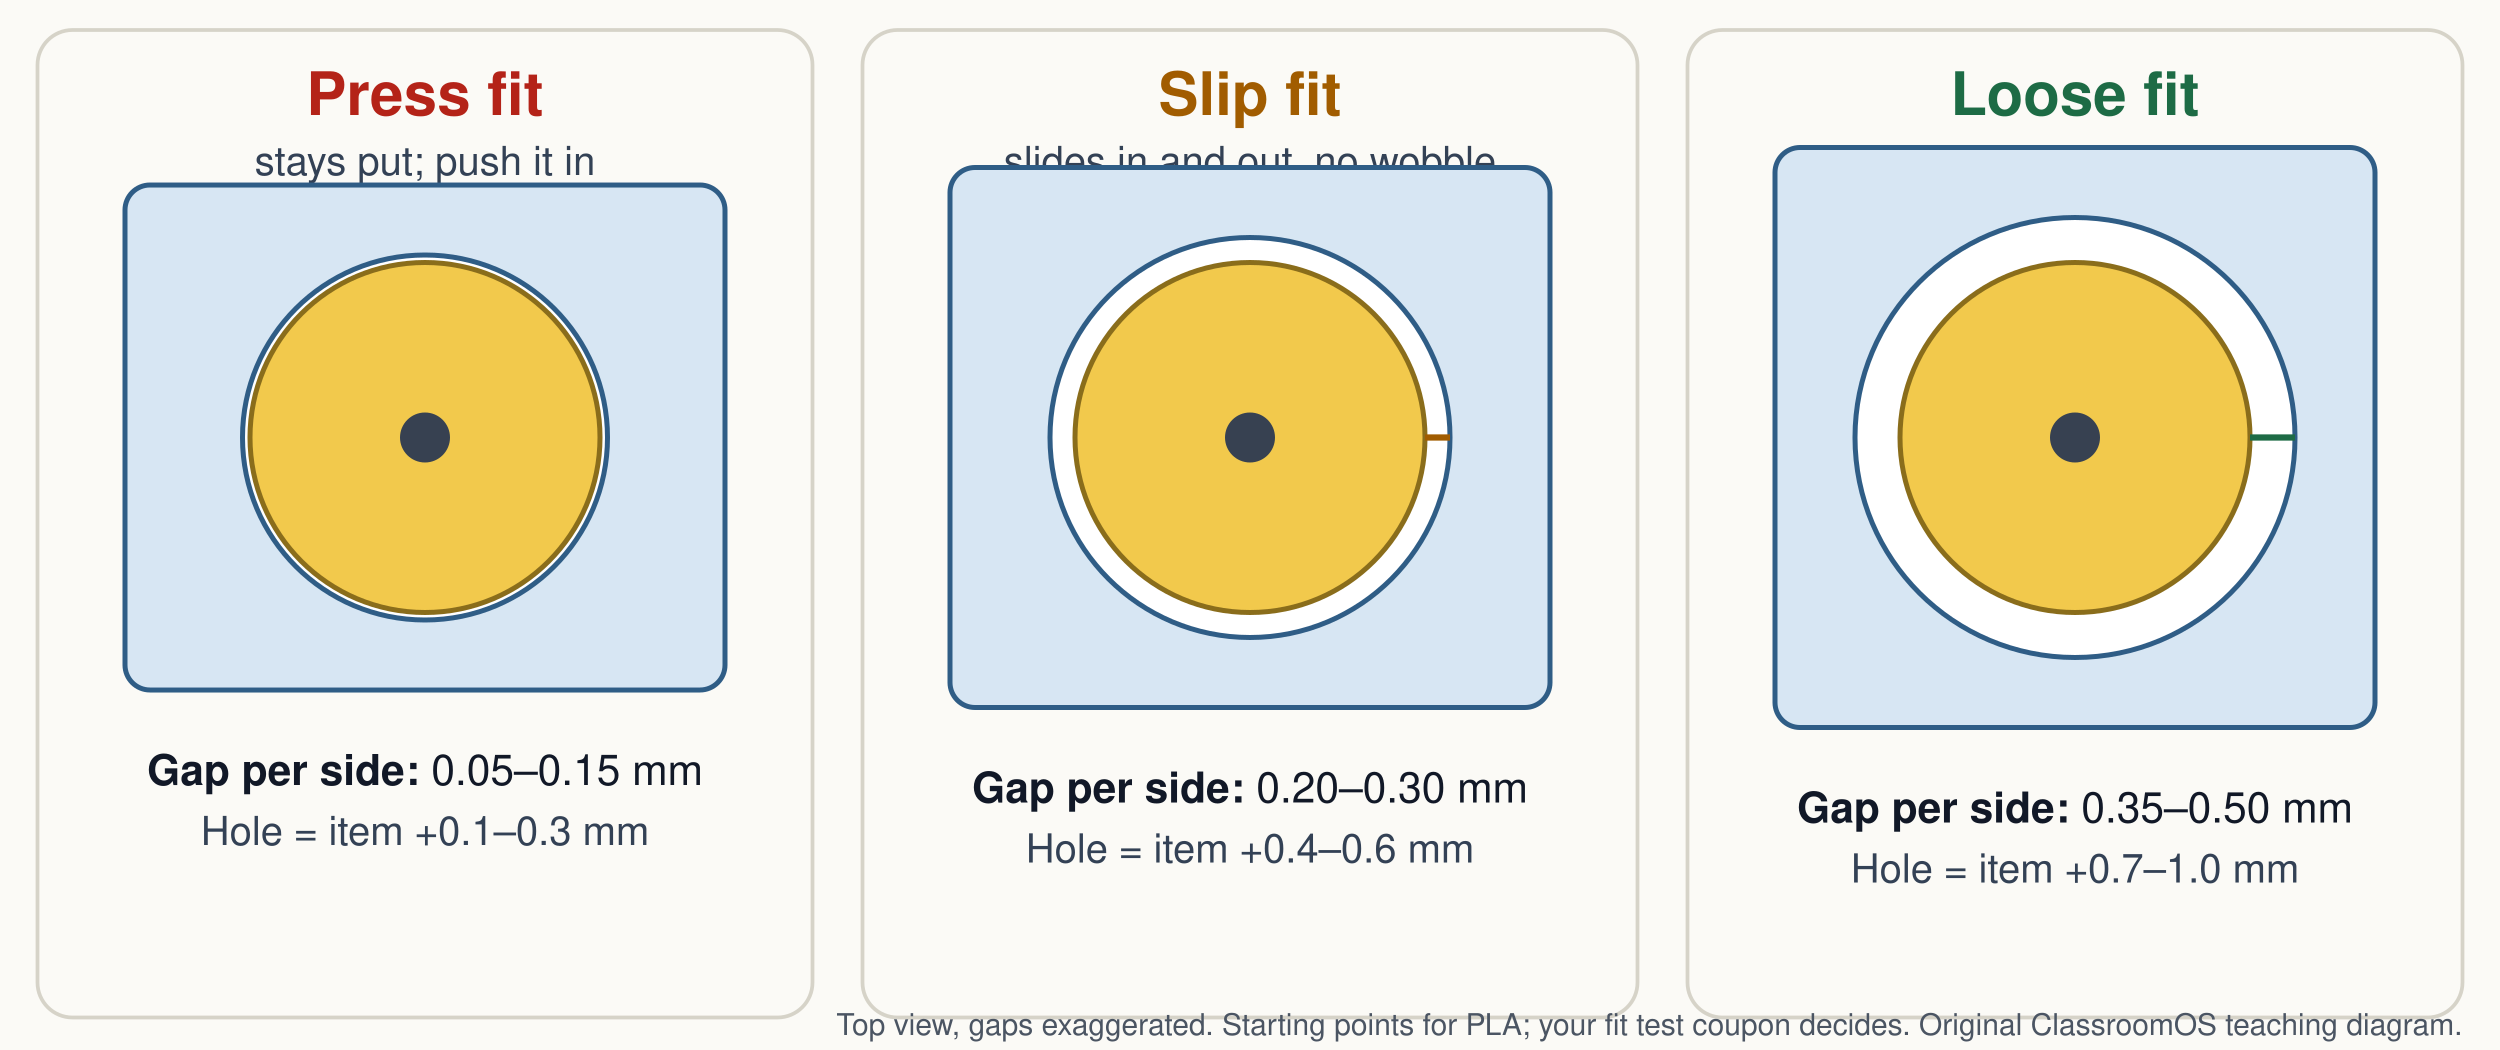
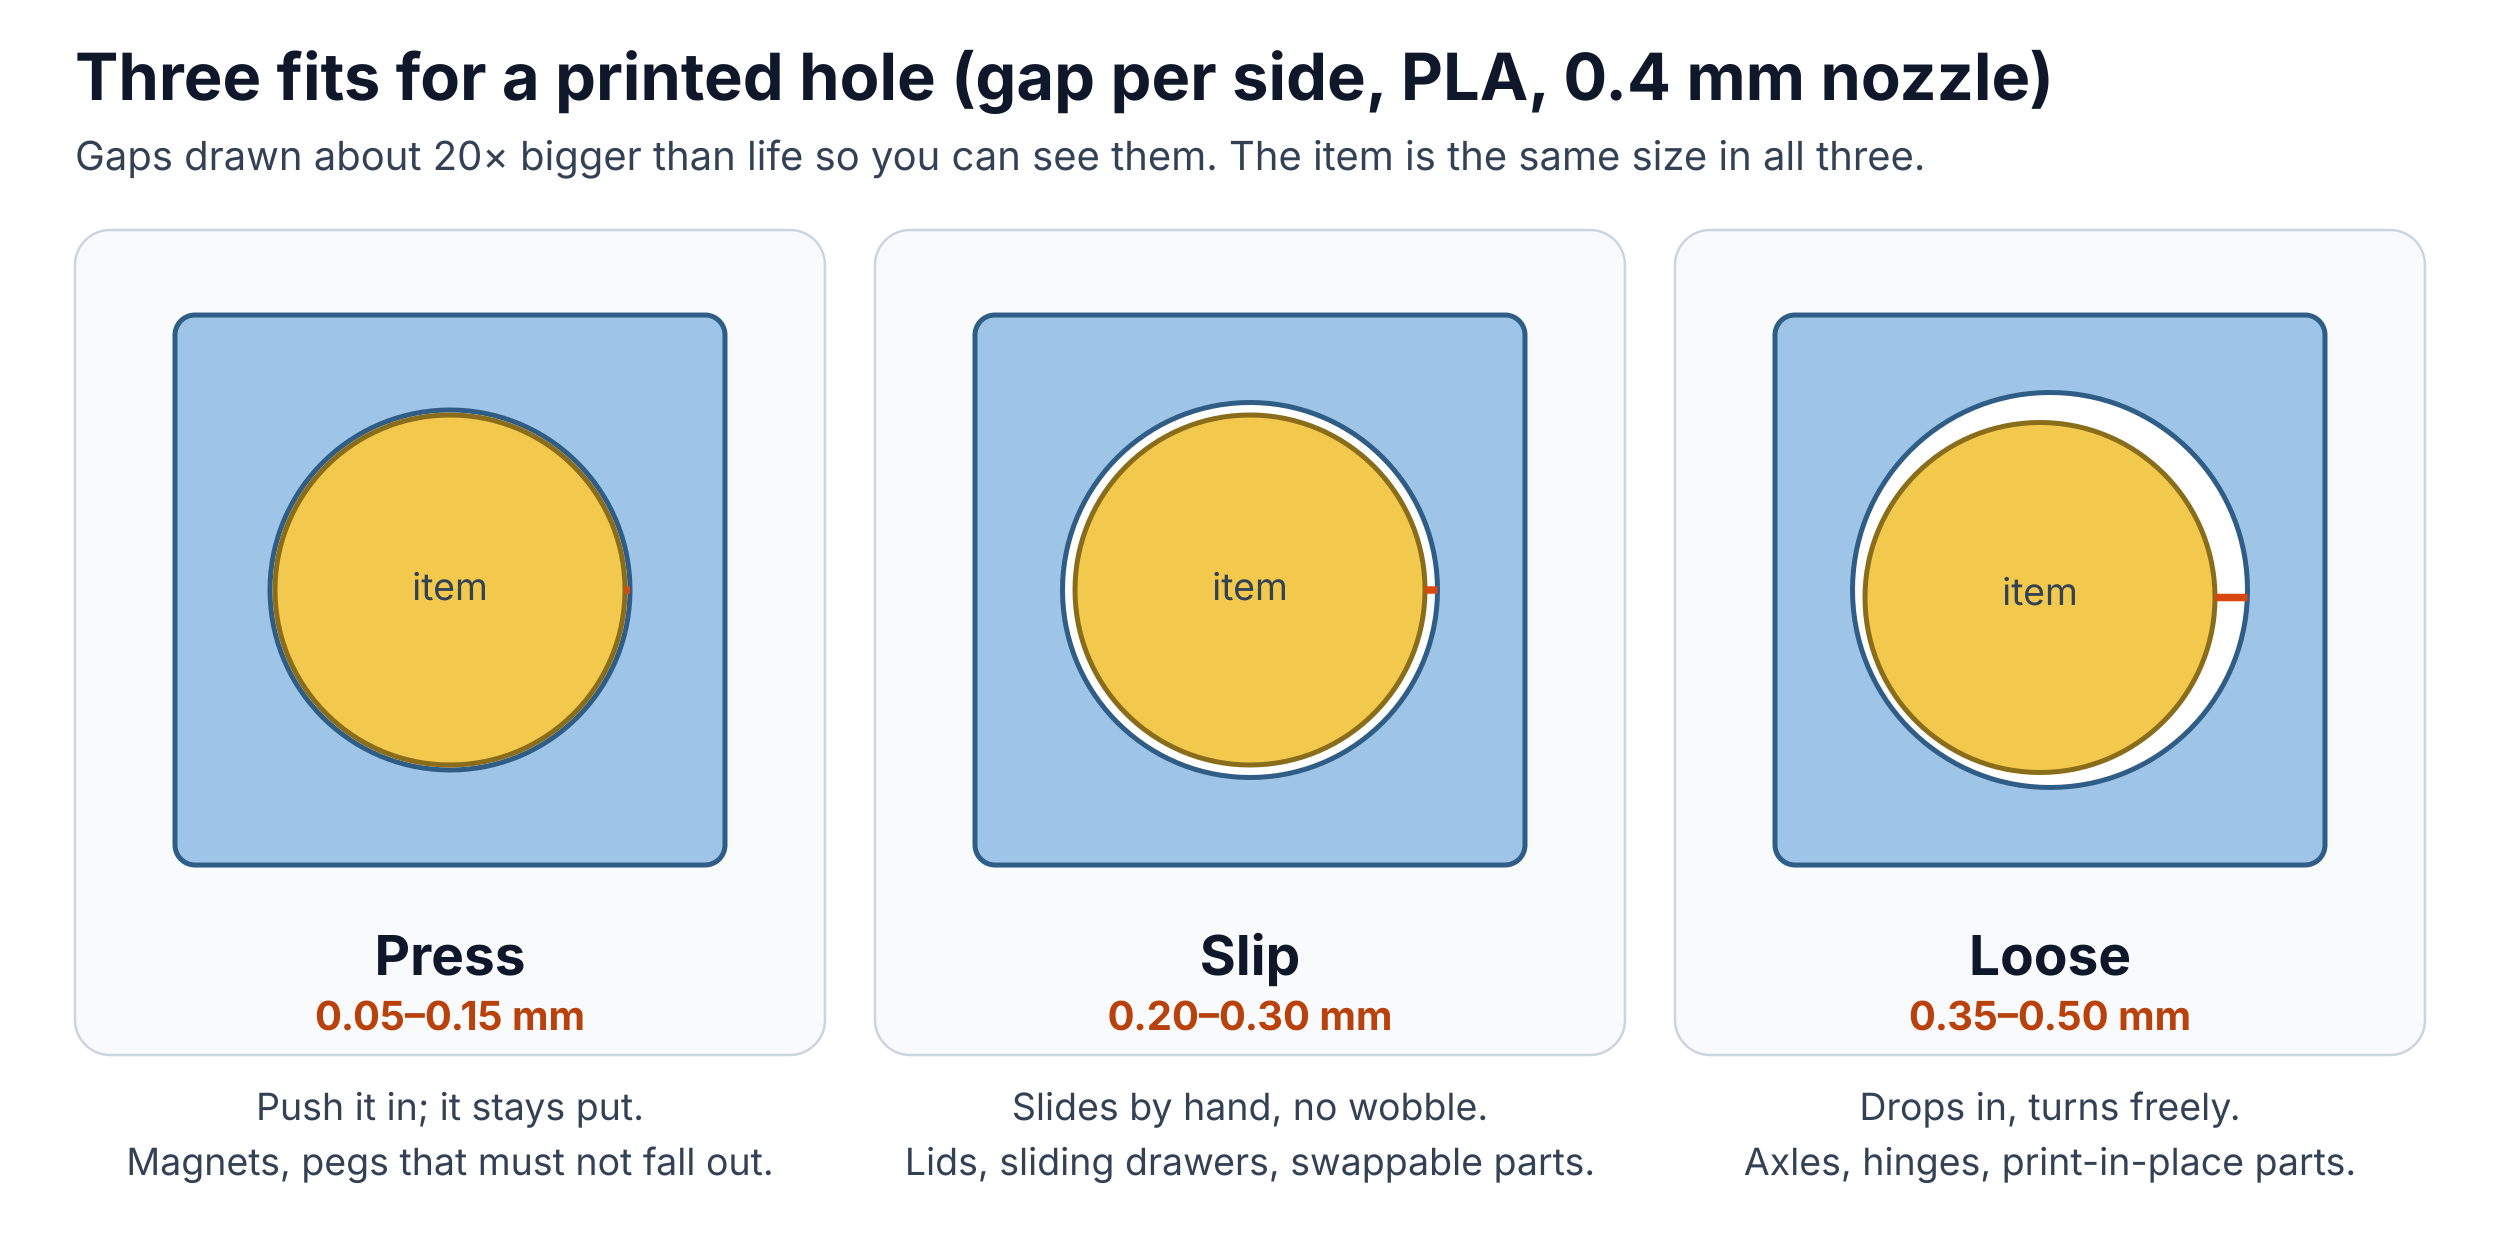
- <svg xmlns="http://www.w3.org/2000/svg" viewBox="0 0 1000 420" width="1000" height="420" role="img" aria-labelledby="t d">
-   <rect width="1000" height="420" fill="#fbfaf6" />
-   <rect x="15" y="12" width="310" height="395" rx="14" fill="none" stroke="#d6d3c8" stroke-width="1.5" />
-   <text x="170" y="46" font-family="Helvetica, Arial, sans-serif" font-size="24" font-weight="700" text-anchor="middle" fill="#b42318">Press fit</text>
-   <text x="170" y="70" font-family="Helvetica, Arial, sans-serif" font-size="16" text-anchor="middle" fill="#334155">stays put; push it in</text>
-   <rect x="50" y="74" width="240" height="202" rx="10" fill="#d7e6f3" stroke="#2f5d86" stroke-width="2" />
-   <circle cx="170" cy="175" r="73" fill="#ffffff" stroke="#2f5d86" stroke-width="2" />
-   <circle cx="170" cy="175" r="70" fill="#f2c94c" stroke="#8a6d1b" stroke-width="2" />
-   <circle cx="170" cy="175" r="10" fill="#374151" />
-   <text x="170" y="314" font-family="Helvetica, Arial, sans-serif" font-size="17" text-anchor="middle" fill="#111827">
-     <tspan font-weight="700">Gap per side:</tspan> 0.05–0.15 mm</text>
-   <text x="170" y="338" font-family="Helvetica, Arial, sans-serif" font-size="16" text-anchor="middle" fill="#334155">Hole = item +0.1–0.3 mm</text>
-   <rect x="345" y="12" width="310" height="395" rx="14" fill="none" stroke="#d6d3c8" stroke-width="1.5" />
-   <text x="500" y="46" font-family="Helvetica, Arial, sans-serif" font-size="24" font-weight="700" text-anchor="middle" fill="#a15c00">Slip fit</text>
-   <text x="500" y="70" font-family="Helvetica, Arial, sans-serif" font-size="16" text-anchor="middle" fill="#334155">slides in and out, no wobble</text>
-   <rect x="380" y="67" width="240" height="216" rx="10" fill="#d7e6f3" stroke="#2f5d86" stroke-width="2" />
-   <circle cx="500" cy="175" r="80" fill="#ffffff" stroke="#2f5d86" stroke-width="2" />
-   <circle cx="500" cy="175" r="70" fill="#f2c94c" stroke="#8a6d1b" stroke-width="2" />
-   <circle cx="500" cy="175" r="10" fill="#374151" />
-   <path d="M570 175 H580" stroke="#a15c00" stroke-width="2.5" />
-   <text x="500" y="321" font-family="Helvetica, Arial, sans-serif" font-size="17" text-anchor="middle" fill="#111827">
-     <tspan font-weight="700">Gap per side:</tspan> 0.20–0.30 mm</text>
-   <text x="500" y="345" font-family="Helvetica, Arial, sans-serif" font-size="16" text-anchor="middle" fill="#334155">Hole = item +0.4–0.6 mm</text>
-   <rect x="675" y="12" width="310" height="395" rx="14" fill="none" stroke="#d6d3c8" stroke-width="1.5" />
-   <text x="830" y="46" font-family="Helvetica, Arial, sans-serif" font-size="24" font-weight="700" text-anchor="middle" fill="#1d6b45">Loose fit</text>
-   <text x="830" y="70" font-family="Helvetica, Arial, sans-serif" font-size="16" text-anchor="middle" fill="#334155">drops in, turns, wobbles</text>
-   <rect x="710" y="59" width="240" height="232" rx="10" fill="#d7e6f3" stroke="#2f5d86" stroke-width="2" />
-   <circle cx="830" cy="175" r="88" fill="#ffffff" stroke="#2f5d86" stroke-width="2" />
-   <circle cx="830" cy="175" r="70" fill="#f2c94c" stroke="#8a6d1b" stroke-width="2" />
-   <circle cx="830" cy="175" r="10" fill="#374151" />
-   <path d="M900 175 H918" stroke="#1d6b45" stroke-width="2.5" />
-   <text x="830" y="329" font-family="Helvetica, Arial, sans-serif" font-size="17" text-anchor="middle" fill="#111827">
-     <tspan font-weight="700">Gap per side:</tspan> 0.35–0.50 mm</text>
-   <text x="830" y="353" font-family="Helvetica, Arial, sans-serif" font-size="16" text-anchor="middle" fill="#334155">Hole = item +0.7–1.0 mm</text>
-   <text x="985" y="414" text-anchor="end" font-family="Helvetica, Arial, sans-serif" font-size="12" fill="#4b5563">Top view, gaps exaggerated. Starting points for PLA; your fit test coupon decides. Original ClassroomOS teaching diagram.</text>
+ <svg xmlns="http://www.w3.org/2000/svg" viewBox="0 0 1000 500" width="1000" height="500" font-family="system-ui, -apple-system, Segoe UI, sans-serif" role="img" aria-labelledby="t d">
+   <rect width="1000" height="500" fill="#ffffff" />
+   <text x="30" y="40" font-size="26" font-weight="700" fill="#0f172a">Three fits for a printed hole (gap per side, PLA, 0.4 mm nozzle)</text>
+   <text x="30" y="68" font-size="16" fill="#334155">Gaps drawn about 20× bigger than life so you can see them. The item is the same size in all three.</text>
+   <g>
+     <rect x="30" y="92" width="300" height="330" rx="14" fill="#f8fafc" stroke="#cbd5e1" />
+     <rect x="350" y="92" width="300" height="330" rx="14" fill="#f8fafc" stroke="#cbd5e1" />
+     <rect x="670" y="92" width="300" height="330" rx="14" fill="#f8fafc" stroke="#cbd5e1" />
+   </g>
+   <g transform="translate(180 236)">
+     <rect x="-110" y="-110" width="220" height="220" rx="8" fill="#9ec5e8" stroke="#2f5d86" stroke-width="2" />
+     <circle r="72" fill="#ffffff" stroke="#2f5d86" stroke-width="2" />
+     <circle r="70" fill="#f2c94c" stroke="#8a6d1b" stroke-width="2" />
+     <path d="M70 0 H72" stroke="#d9480f" stroke-width="3" />
+   </g>
+   <g transform="translate(500 236)">
+     <rect x="-110" y="-110" width="220" height="220" rx="8" fill="#9ec5e8" stroke="#2f5d86" stroke-width="2" />
+     <circle r="75" fill="#ffffff" stroke="#2f5d86" stroke-width="2" />
+     <circle r="70" fill="#f2c94c" stroke="#8a6d1b" stroke-width="2" />
+     <path d="M70 0 H75" stroke="#d9480f" stroke-width="3" />
+   </g>
+   <g transform="translate(820 236)">
+     <rect x="-110" y="-110" width="220" height="220" rx="8" fill="#9ec5e8" stroke="#2f5d86" stroke-width="2" />
+     <circle r="79" fill="#ffffff" stroke="#2f5d86" stroke-width="2" />
+     <circle cx="-4" cy="3" r="70" fill="#f2c94c" stroke="#8a6d1b" stroke-width="2" />
+     <path d="M66 3 H79" stroke="#d9480f" stroke-width="3" />
+   </g>
+   <g font-size="15" text-anchor="middle" fill="#334155">
+     <text x="180" y="240">item</text>
+     <text x="500" y="240">item</text>
+     <text x="816" y="242">item</text>
+   </g>
+   <g text-anchor="middle">
+     <text x="180" y="390" font-size="22" font-weight="700" fill="#0f172a">Press</text>
+     <text x="180" y="412" font-size="16" fill="#b8410c" font-weight="700">0.05–0.15 mm</text>
+     <text x="500" y="390" font-size="22" font-weight="700" fill="#0f172a">Slip</text>
+     <text x="500" y="412" font-size="16" fill="#b8410c" font-weight="700">0.20–0.30 mm</text>
+     <text x="820" y="390" font-size="22" font-weight="700" fill="#0f172a">Loose</text>
+     <text x="820" y="412" font-size="16" fill="#b8410c" font-weight="700">0.35–0.50 mm</text>
+   </g>
+   <g font-size="15" text-anchor="middle" fill="#334155">
+     <text x="180" y="448">Push it in; it stays put.</text>
+     <text x="180" y="470">Magnets, pegs that must not fall out.</text>
+     <text x="500" y="448">Slides by hand, no wobble.</text>
+     <text x="500" y="470">Lids, sliding drawers, swappable parts.</text>
+     <text x="820" y="448">Drops in, turns freely.</text>
+     <text x="820" y="470">Axles, hinges, print-in-place parts.</text>
+   </g>
</svg>
